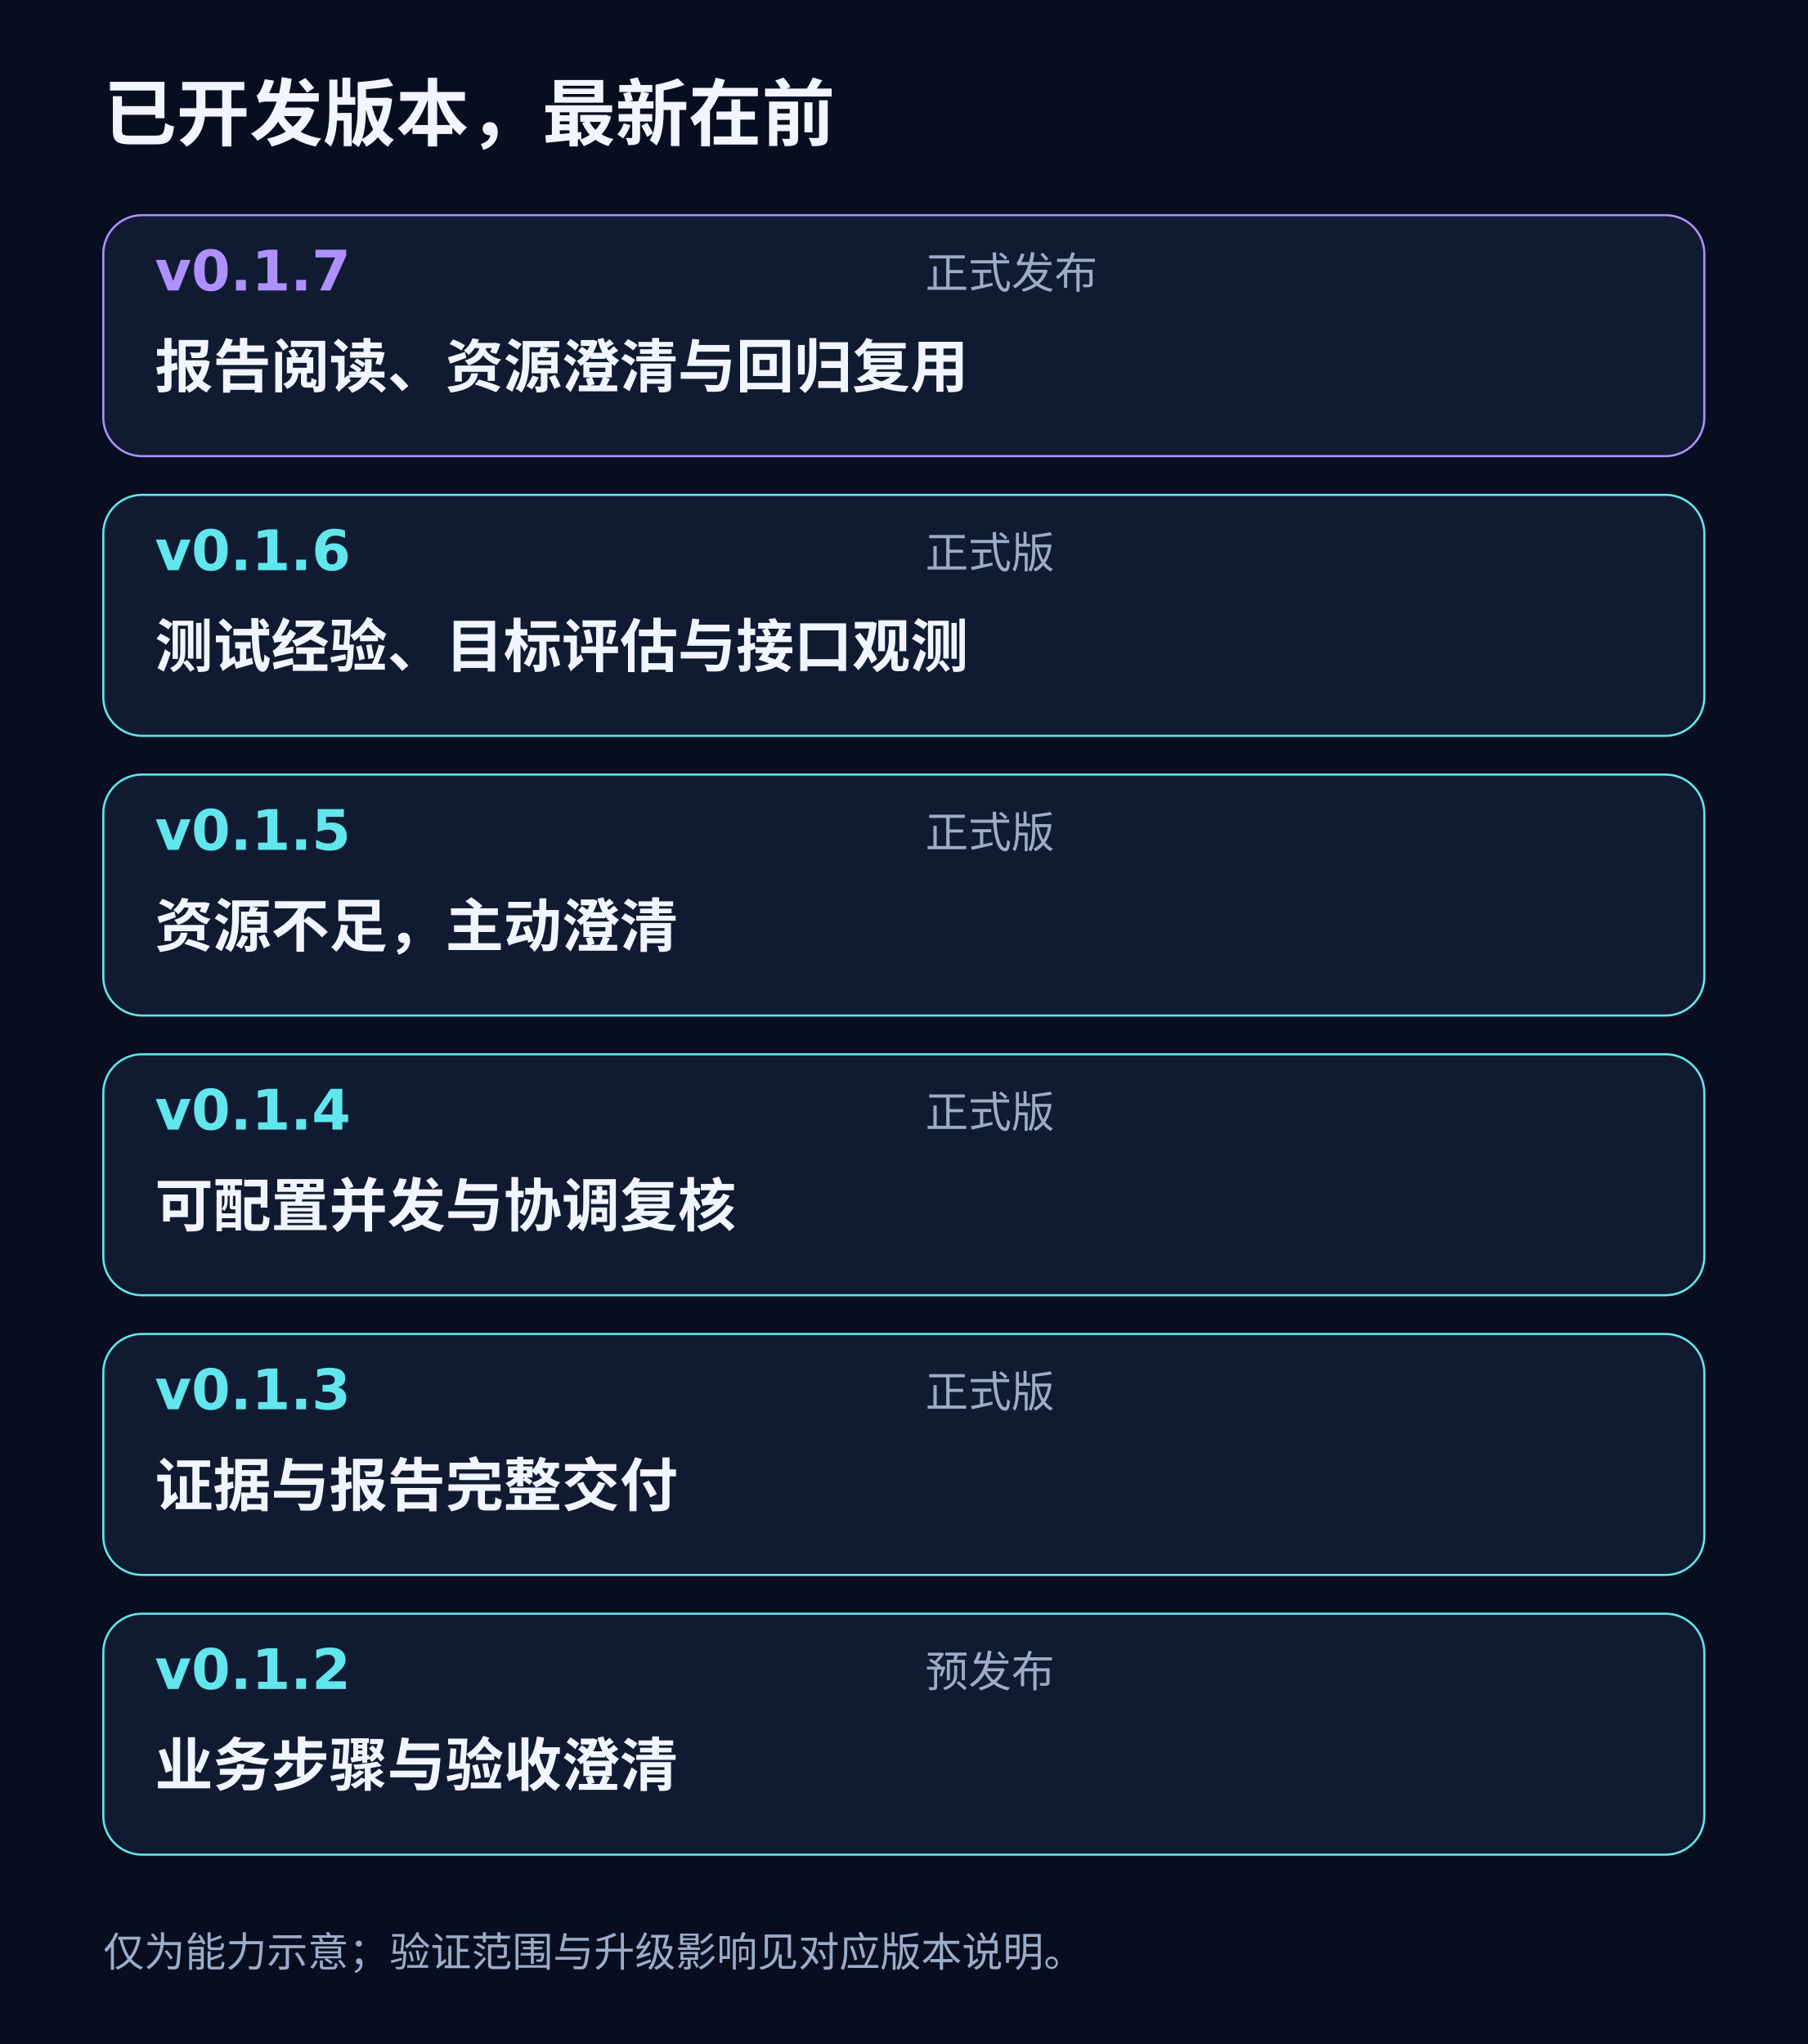
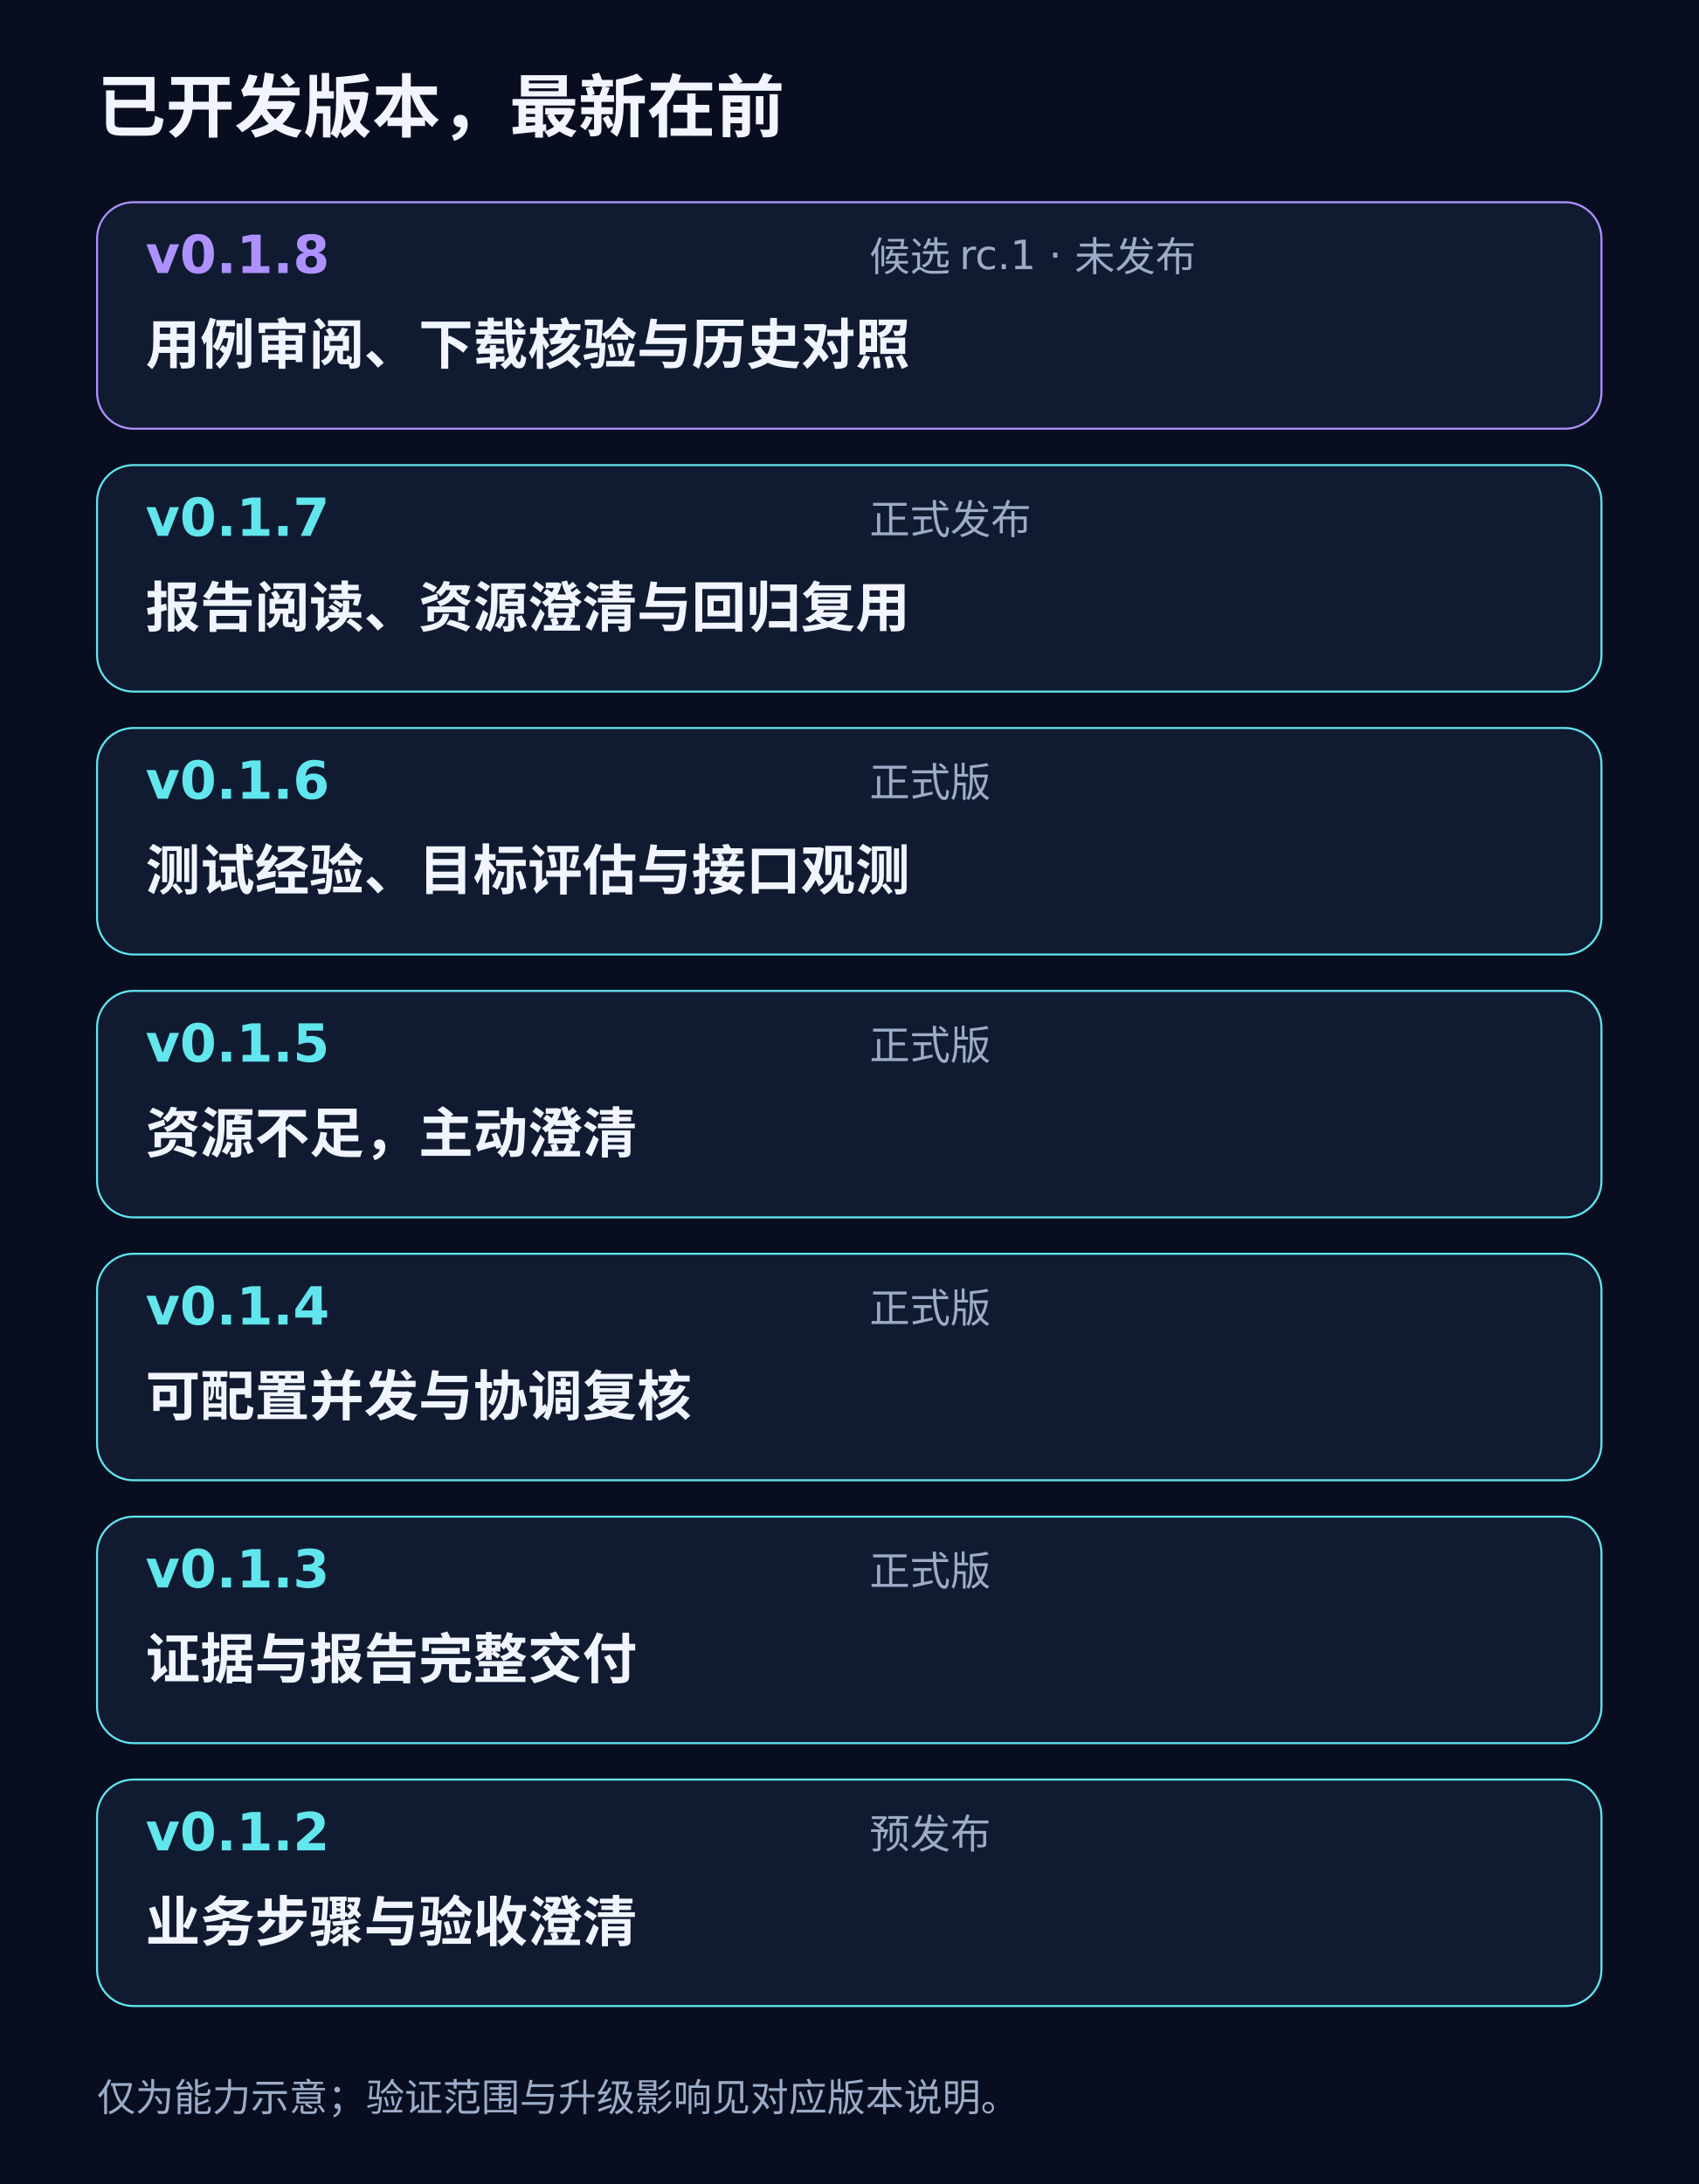
- <svg xmlns="http://www.w3.org/2000/svg" width="840" height="950" viewBox="0 0 840 950" role="img" aria-label="版本演变 — 最新版本在前">
+ <svg xmlns="http://www.w3.org/2000/svg" width="840" height="1080" viewBox="0 0 840 1080" role="img" aria-label="版本演变 — 最新版本在前">
  <defs>
    <linearGradient id="g">
      <stop stop-color="#61e6ed" />
      <stop offset="1" stop-color="#ae91ff" />
    </linearGradient>
    <marker id="arrow" markerWidth="8" markerHeight="8" refX="7" refY="4" orient="auto">
      <path d="M0,0 L8,4 L0,8" fill="#61e6ed" />
    </marker>
  </defs>
  <g font-family="DejaVu Sans, Noto Sans CJK SC, sans-serif">
-     <rect x="0" y="0" width="840" height="950" rx="0" fill="#080e20" stroke="#080e20" />
+     <rect x="0" y="0" width="840" height="1080" rx="0" fill="#080e20" stroke="#080e20" />
    <path d="M0,2 H840" stroke="url(#g)" stroke-width="4" />
    <text x="48" y="65" font-size="34" fill="#f1f5ff" font-weight="700">已开发版本，最新在前</text>
    <rect x="48" y="100" width="744" height="112" rx="18" fill="#101b32" stroke="#ae91ff" />
-     <text x="72" y="135" font-size="26" fill="#ae91ff" font-weight="700">v0.1.7</text>
-     <text x="430" y="134" font-size="20" fill="#9cacc8" font-weight="400">正式发布</text>
-     <text x="72" y="180" font-size="27" fill="#f1f5ff" font-weight="700">报告阅读、资源澄清与回归复用</text>
+     <text x="72" y="135" font-size="26" fill="#ae91ff" font-weight="700">v0.1.8</text>
+     <text x="430" y="134" font-size="20" fill="#9cacc8" font-weight="400">候选 rc.1 · 未发布</text>
+     <text x="72" y="180" font-size="27" fill="#f1f5ff" font-weight="700">用例审阅、下载核验与历史对照</text>
    <rect x="48" y="230" width="744" height="112" rx="18" fill="#101b32" stroke="#61e6ed" />
-     <text x="72" y="265" font-size="26" fill="#61e6ed" font-weight="700">v0.1.6</text>
-     <text x="430" y="264" font-size="20" fill="#9cacc8" font-weight="400">正式版</text>
-     <text x="72" y="310" font-size="27" fill="#f1f5ff" font-weight="700">测试经验、目标评估与接口观测</text>
+     <text x="72" y="265" font-size="26" fill="#61e6ed" font-weight="700">v0.1.7</text>
+     <text x="430" y="264" font-size="20" fill="#9cacc8" font-weight="400">正式发布</text>
+     <text x="72" y="310" font-size="27" fill="#f1f5ff" font-weight="700">报告阅读、资源澄清与回归复用</text>
    <rect x="48" y="360" width="744" height="112" rx="18" fill="#101b32" stroke="#61e6ed" />
-     <text x="72" y="395" font-size="26" fill="#61e6ed" font-weight="700">v0.1.5</text>
+     <text x="72" y="395" font-size="26" fill="#61e6ed" font-weight="700">v0.1.6</text>
    <text x="430" y="394" font-size="20" fill="#9cacc8" font-weight="400">正式版</text>
-     <text x="72" y="440" font-size="27" fill="#f1f5ff" font-weight="700">资源不足，主动澄清</text>
+     <text x="72" y="440" font-size="27" fill="#f1f5ff" font-weight="700">测试经验、目标评估与接口观测</text>
    <rect x="48" y="490" width="744" height="112" rx="18" fill="#101b32" stroke="#61e6ed" />
-     <text x="72" y="525" font-size="26" fill="#61e6ed" font-weight="700">v0.1.4</text>
+     <text x="72" y="525" font-size="26" fill="#61e6ed" font-weight="700">v0.1.5</text>
    <text x="430" y="524" font-size="20" fill="#9cacc8" font-weight="400">正式版</text>
-     <text x="72" y="570" font-size="27" fill="#f1f5ff" font-weight="700">可配置并发与协调复核</text>
+     <text x="72" y="570" font-size="27" fill="#f1f5ff" font-weight="700">资源不足，主动澄清</text>
    <rect x="48" y="620" width="744" height="112" rx="18" fill="#101b32" stroke="#61e6ed" />
-     <text x="72" y="655" font-size="26" fill="#61e6ed" font-weight="700">v0.1.3</text>
+     <text x="72" y="655" font-size="26" fill="#61e6ed" font-weight="700">v0.1.4</text>
    <text x="430" y="654" font-size="20" fill="#9cacc8" font-weight="400">正式版</text>
-     <text x="72" y="700" font-size="27" fill="#f1f5ff" font-weight="700">证据与报告完整交付</text>
+     <text x="72" y="700" font-size="27" fill="#f1f5ff" font-weight="700">可配置并发与协调复核</text>
    <rect x="48" y="750" width="744" height="112" rx="18" fill="#101b32" stroke="#61e6ed" />
-     <text x="72" y="785" font-size="26" fill="#61e6ed" font-weight="700">v0.1.2</text>
-     <text x="430" y="784" font-size="20" fill="#9cacc8" font-weight="400">预发布</text>
-     <text x="72" y="830" font-size="27" fill="#f1f5ff" font-weight="700">业务步骤与验收澄清</text>
-     <text x="48" y="914" font-size="19" fill="#9cacc8" font-weight="400">仅为能力示意；验证范围与升级影响见对应版本说明。</text>
+     <text x="72" y="785" font-size="26" fill="#61e6ed" font-weight="700">v0.1.3</text>
+     <text x="430" y="784" font-size="20" fill="#9cacc8" font-weight="400">正式版</text>
+     <text x="72" y="830" font-size="27" fill="#f1f5ff" font-weight="700">证据与报告完整交付</text>
+     <rect x="48" y="880" width="744" height="112" rx="18" fill="#101b32" stroke="#61e6ed" />
+     <text x="72" y="915" font-size="26" fill="#61e6ed" font-weight="700">v0.1.2</text>
+     <text x="430" y="914" font-size="20" fill="#9cacc8" font-weight="400">预发布</text>
+     <text x="72" y="960" font-size="27" fill="#f1f5ff" font-weight="700">业务步骤与验收澄清</text>
+     <text x="48" y="1044" font-size="19" fill="#9cacc8" font-weight="400">仅为能力示意；验证范围与升级影响见对应版本说明。</text>
  </g>
</svg>
